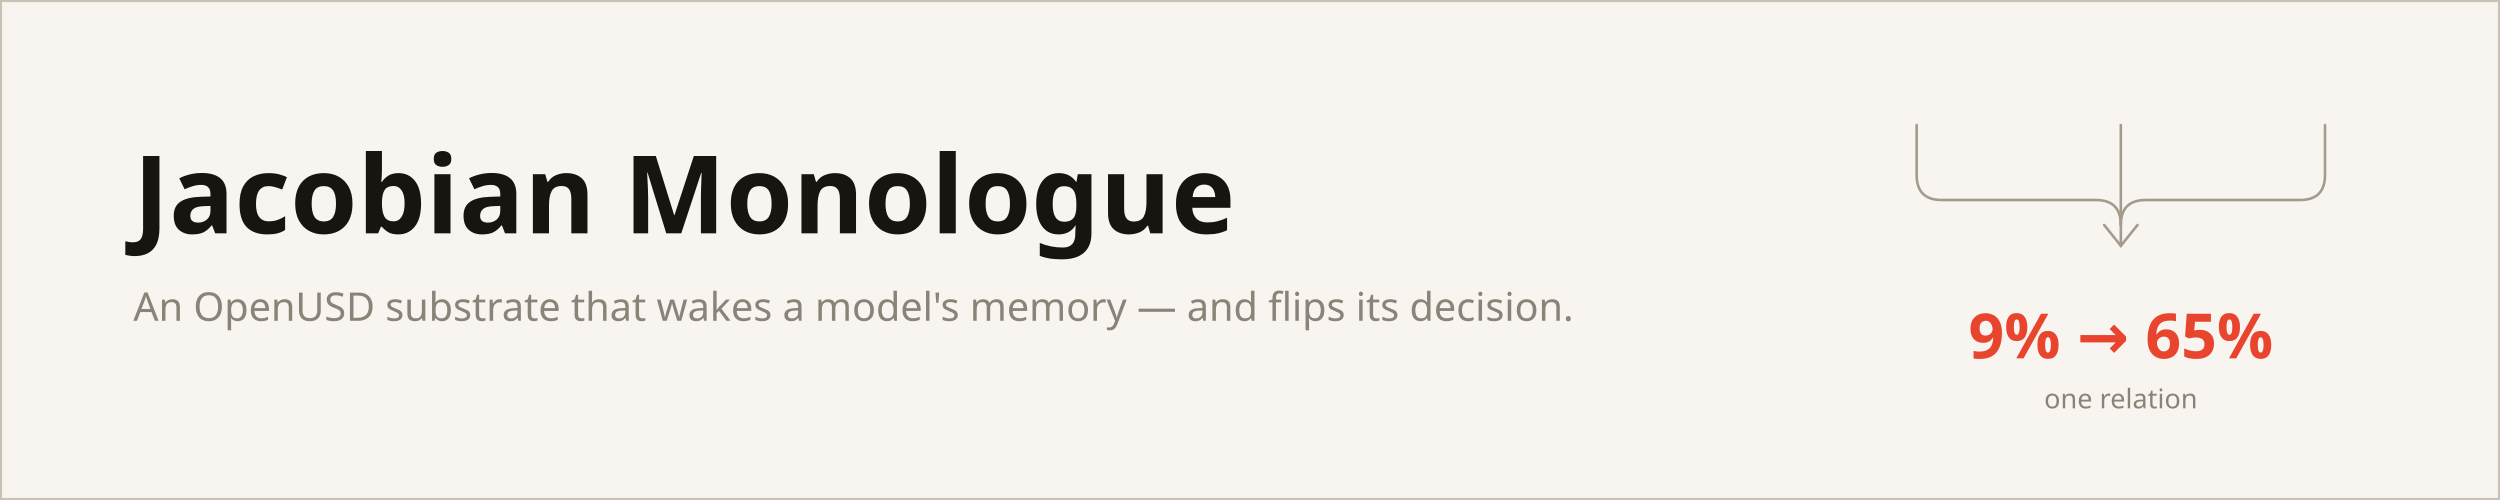
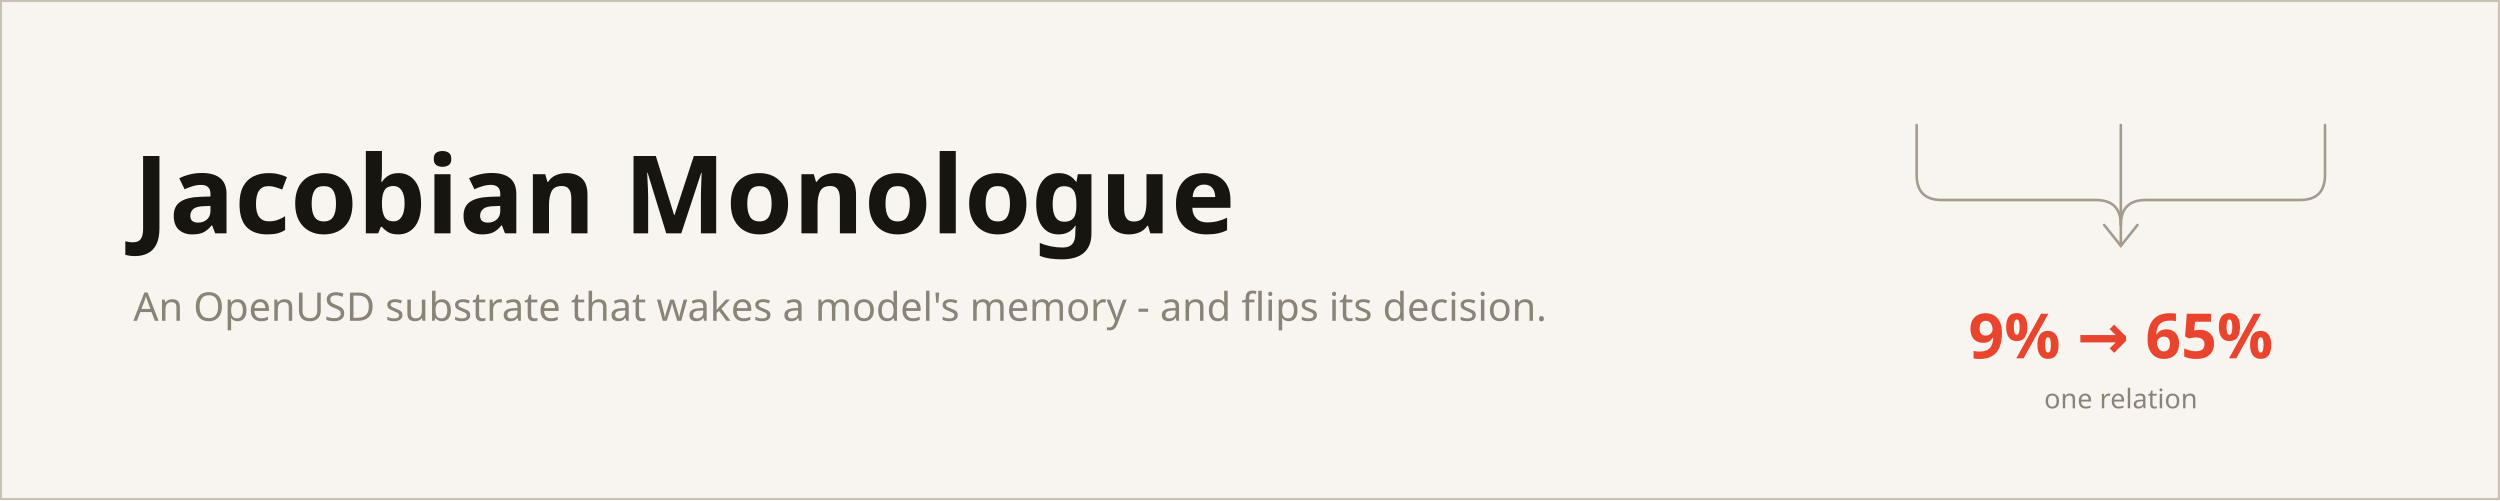
<svg xmlns="http://www.w3.org/2000/svg" width="100%" viewBox="0 0 1200 240" role="img" font-family="Archivo, sans-serif">
  <rect x="0.5" y="0.5" width="1199" height="239" fill="#F8F5F0" stroke="#C9C2B4" stroke-width="1" />
  <text x="64" y="112" fill="#16150F" font-size="52" font-weight="600">Jacobian Monologue</text>
-   <text x="64" y="154" fill="#8A8377" font-size="19">An OpenUSD substrate that wakes a model's memory — and flips its decision.</text>
+   <text x="64" y="154" fill="#8A8377" font-size="19">An OpenUSD substrate that wakes a model's memory - and flips its decision.</text>
  <g fill="none" stroke="#A49B8C" stroke-width="1.25" stroke-linecap="round">
    <path d="M920 60 V84 Q920 96 932 96 H1006 Q1018 96 1018 108" />
    <path d="M1116 60 V84 Q1116 96 1104 96 H1030 Q1018 96 1018 108" />
    <path d="M1018 60 V118" />
    <path d="M1010 108 L1018 118 L1026 108" />
  </g>
  <text x="1018" y="172" fill="#E8442E" font-size="30" font-weight="600" text-anchor="middle">9% → 65%</text>
  <text x="1018" y="196" fill="#8A8377" font-size="13" text-anchor="middle">one relation</text>
</svg>
